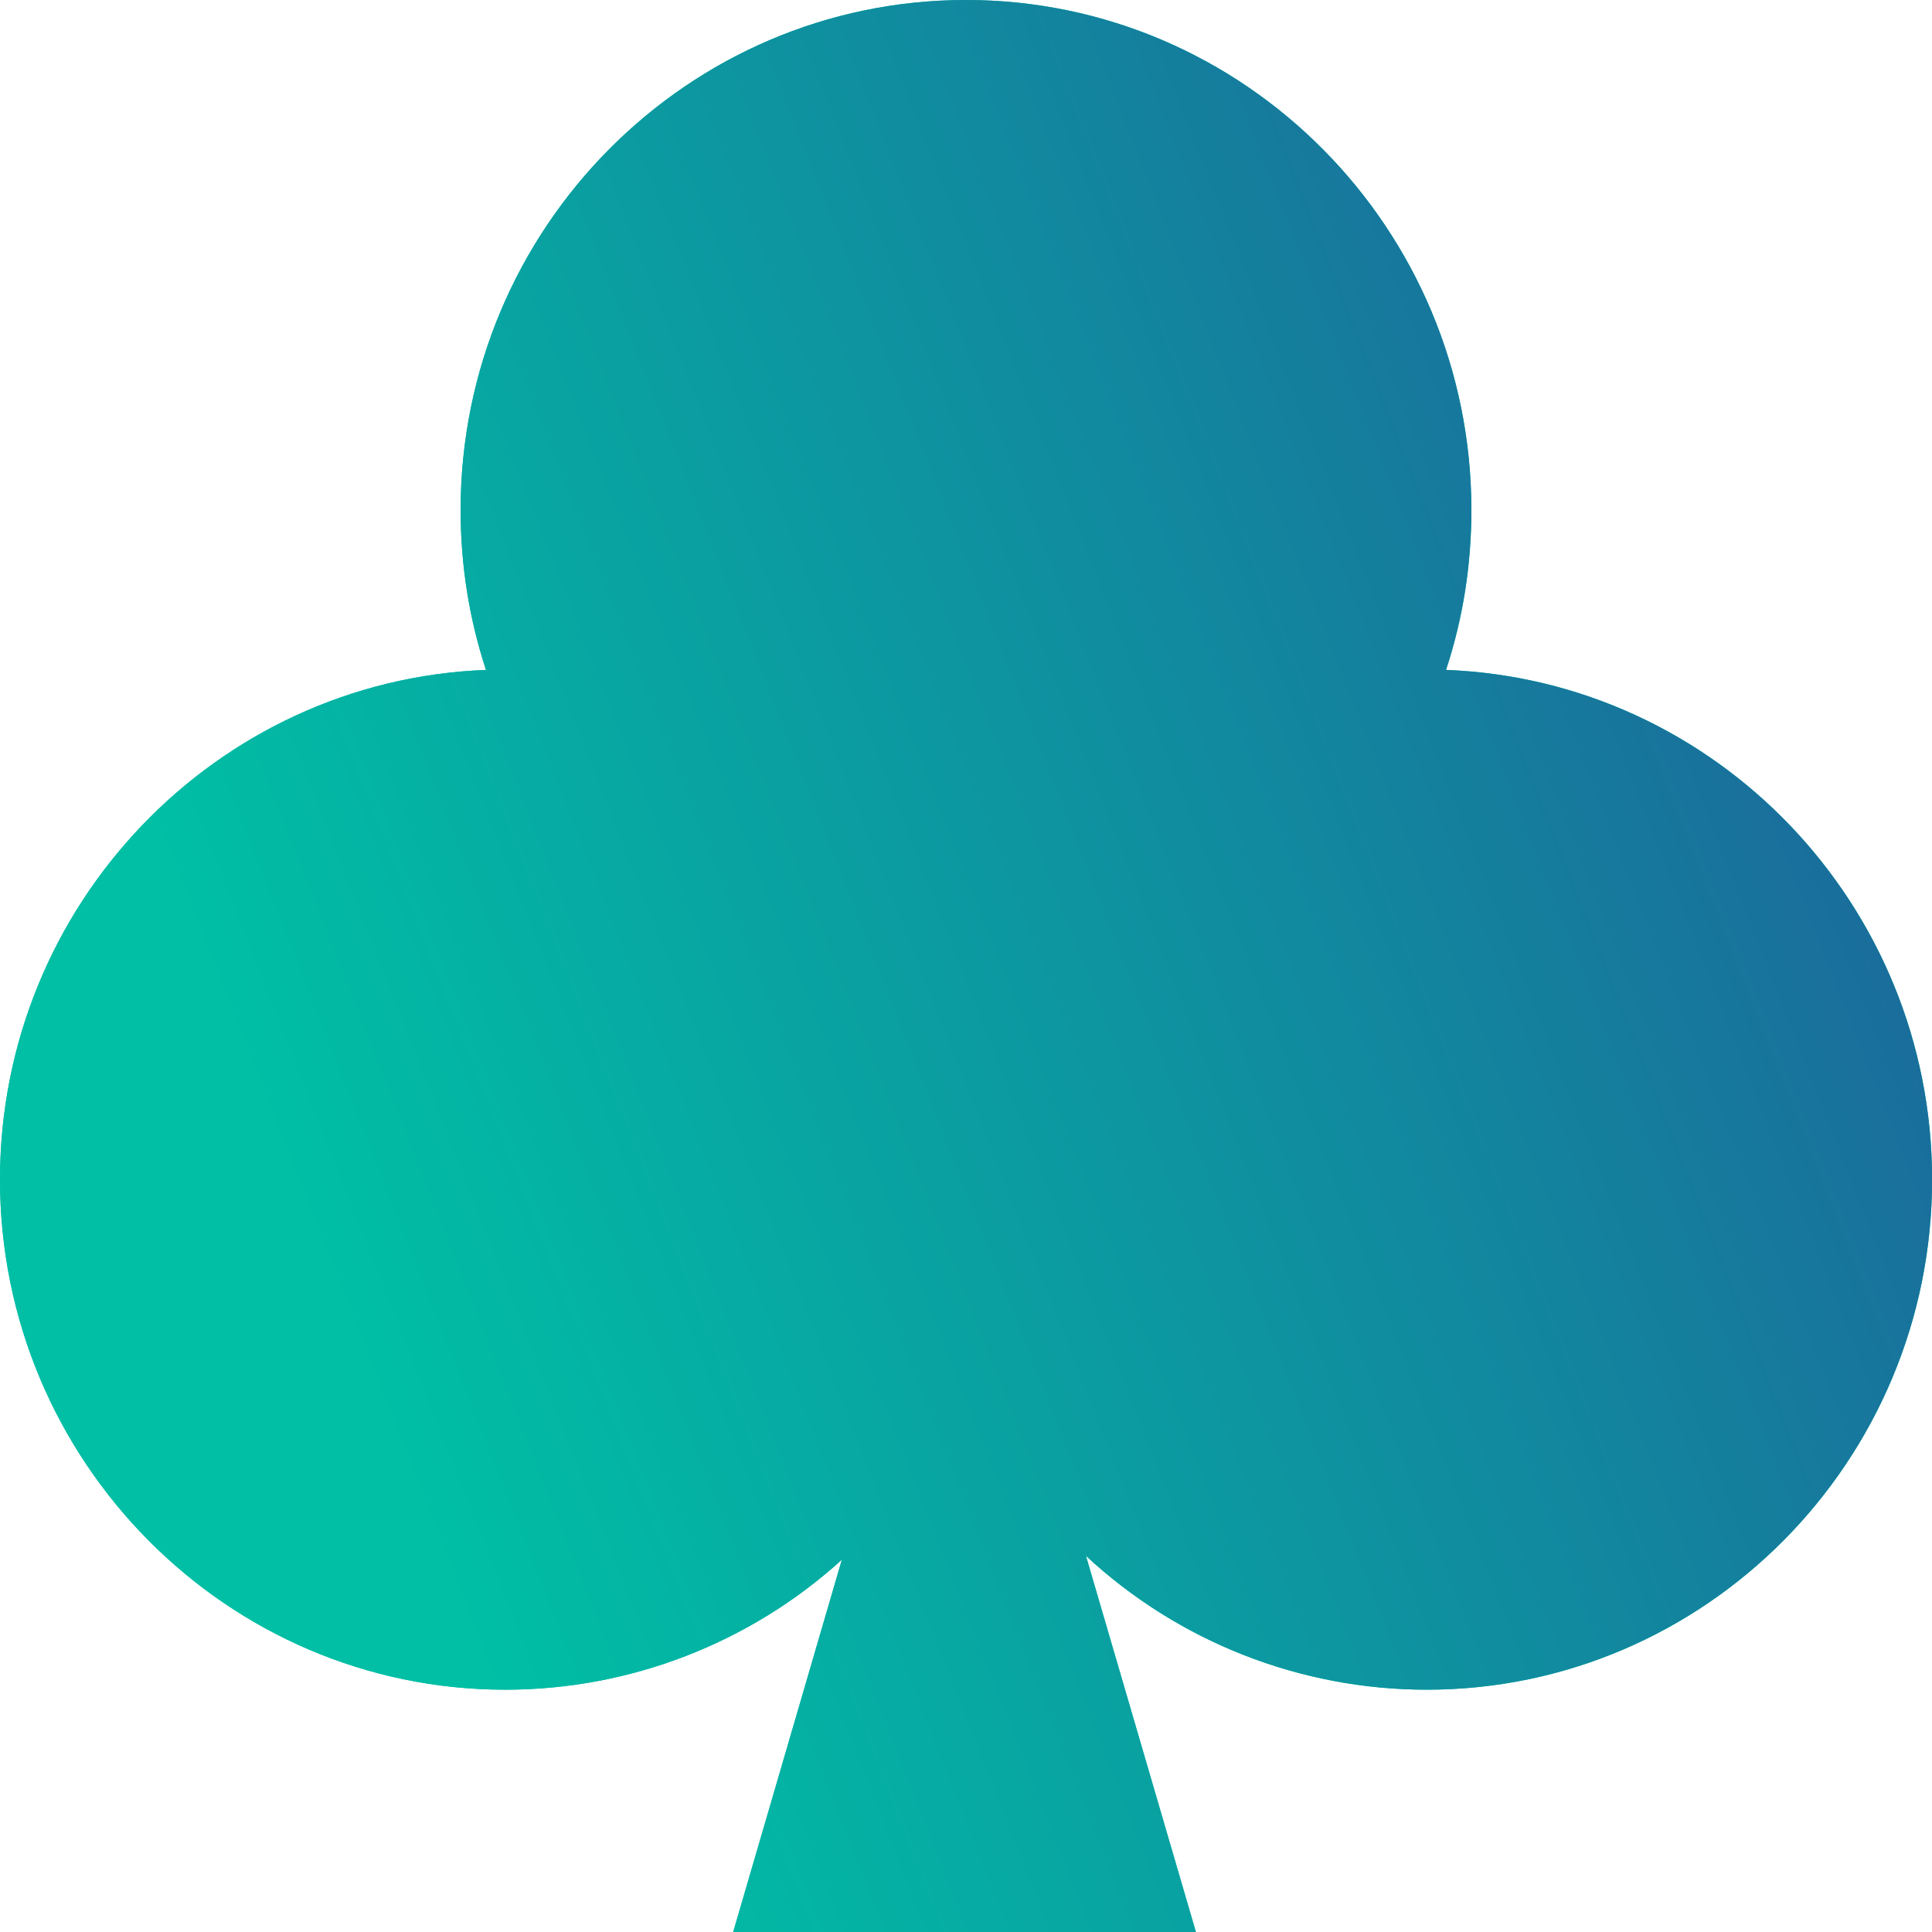
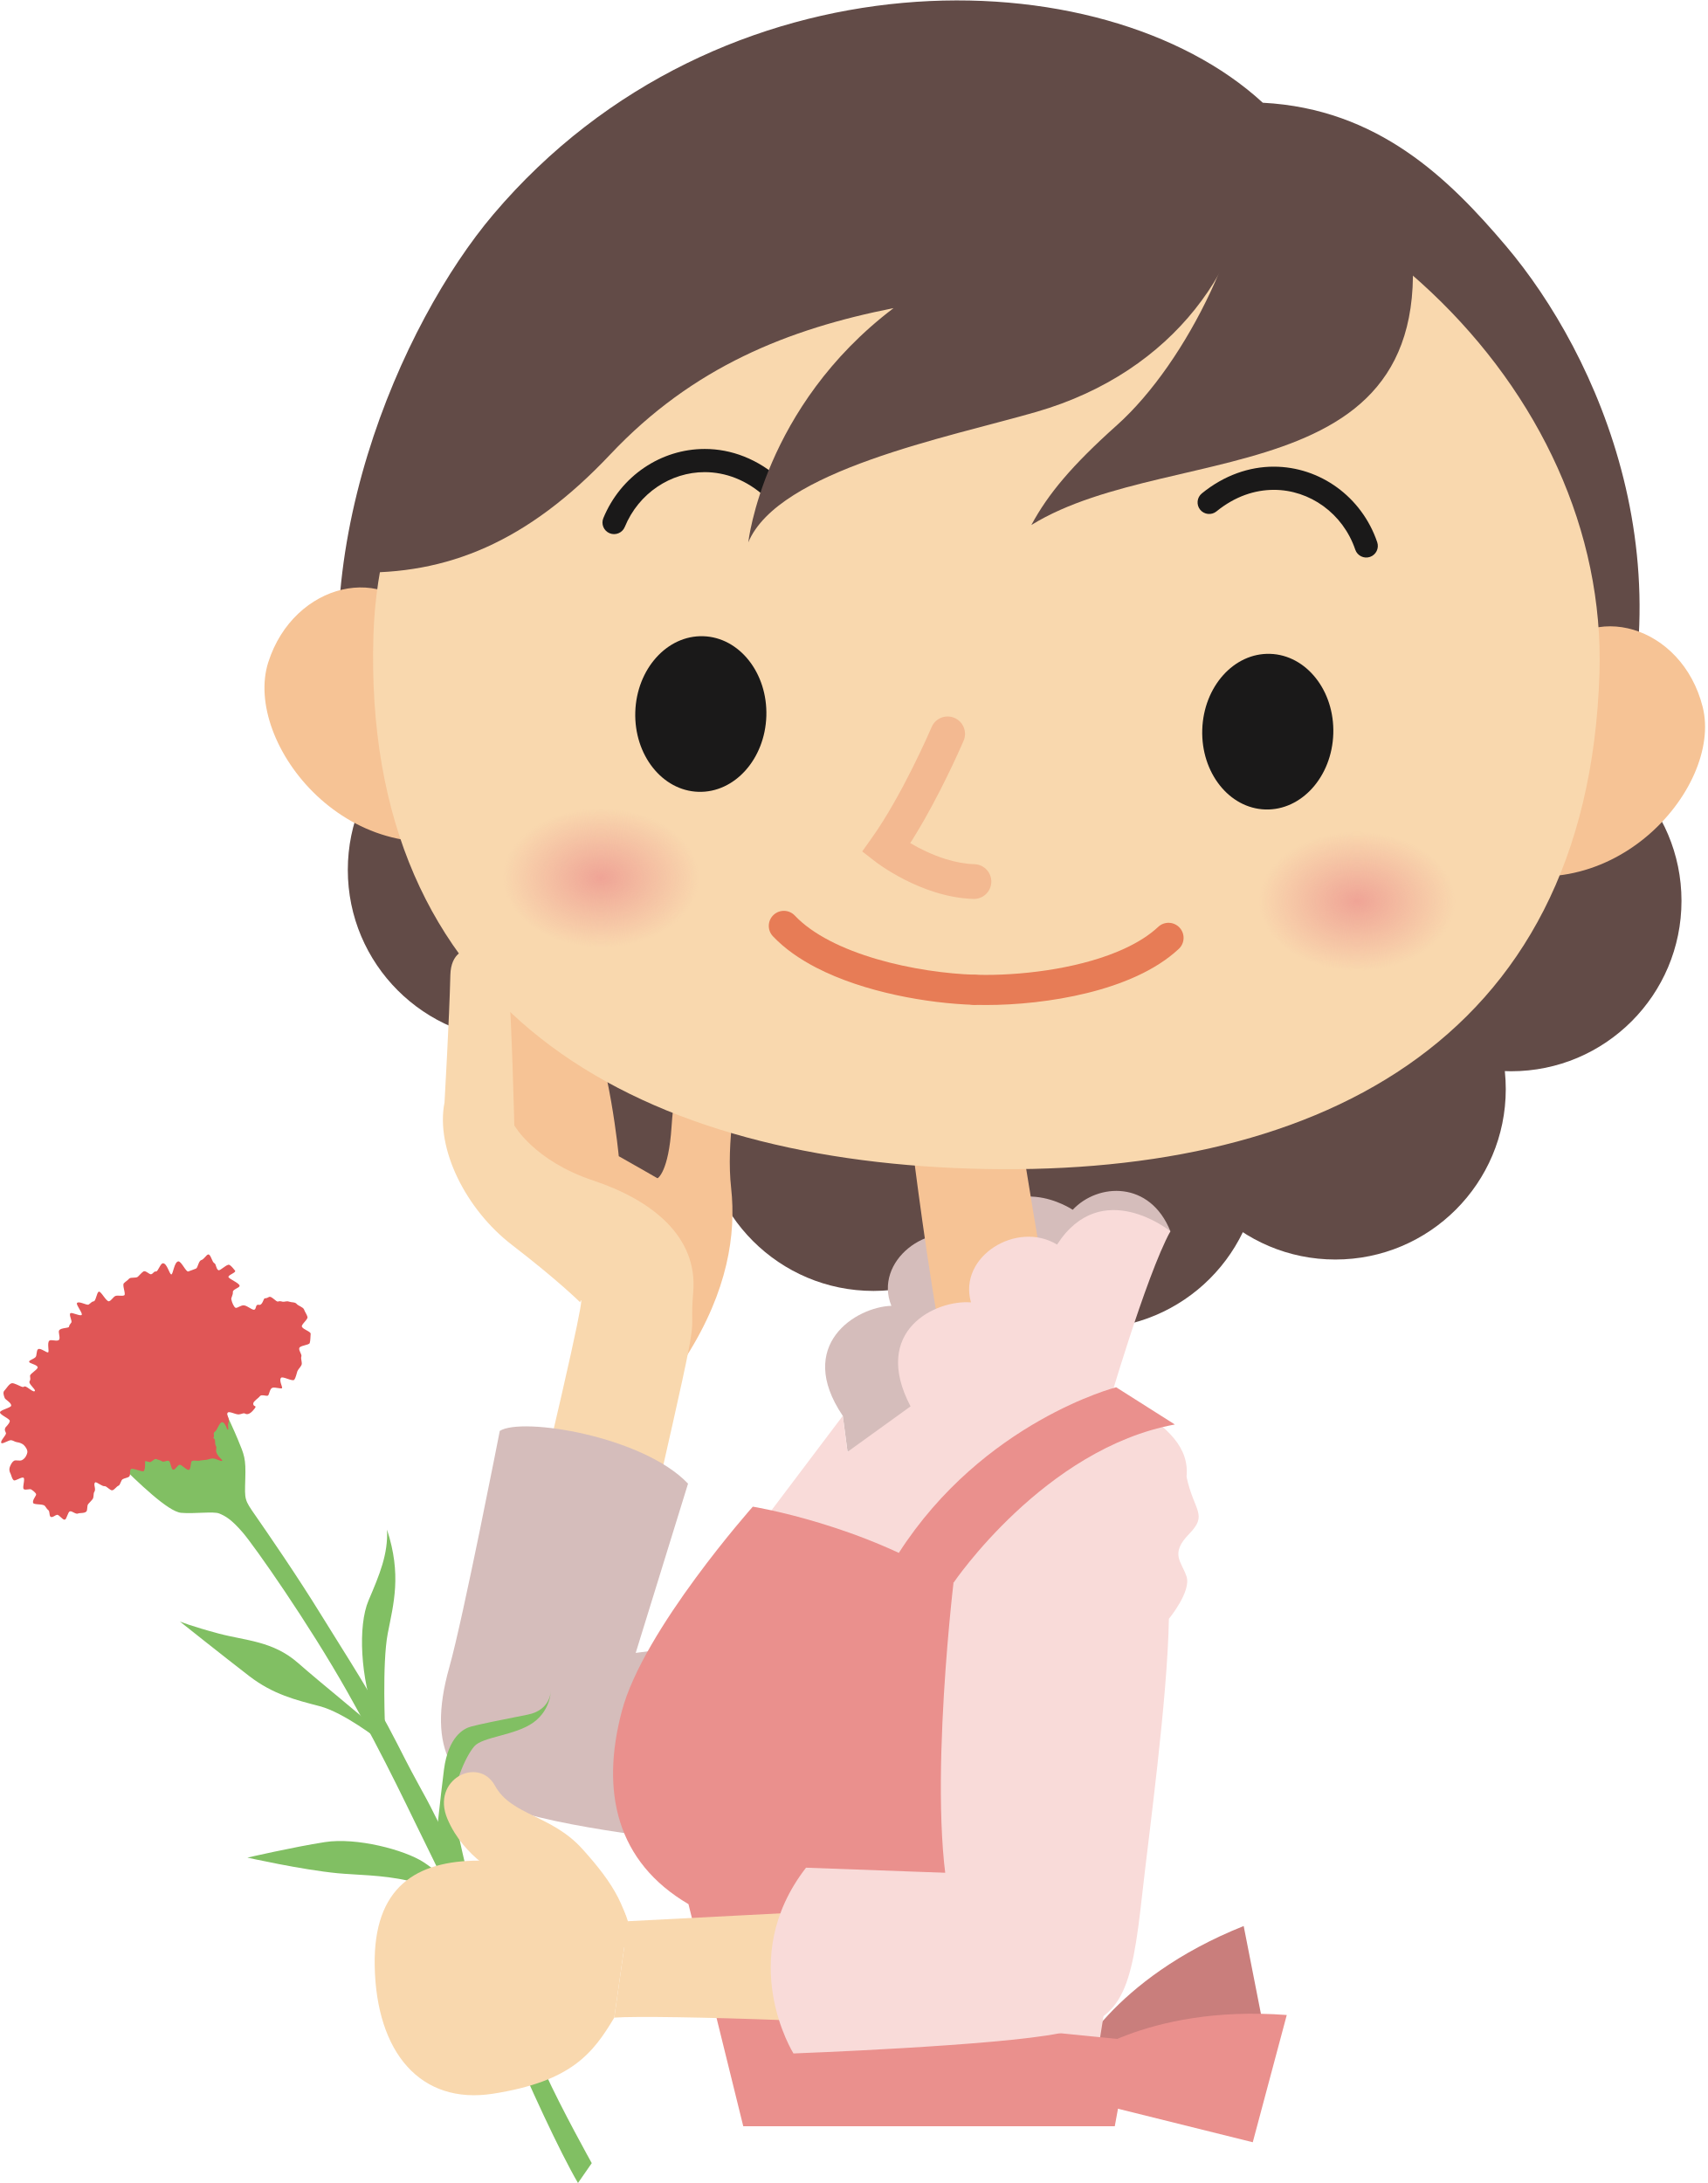
- <svg xmlns="http://www.w3.org/2000/svg" xmlns:xlink="http://www.w3.org/1999/xlink" width="24" height="24" viewBox="0 0 24 24">
+ <svg xmlns="http://www.w3.org/2000/svg" version="1.1" x="0" y="0" width="528" height="675" viewBox="0, 0, 528, 675">
  <defs>
-     <linearGradient id="b" x1="10.963%" x2="181.978%" y1="50%" y2="-17.227%">
-       <stop offset="0%" stop-color="#00BFA5" />
-       <stop offset="100%" stop-color="#3B058F" />
-       <stop offset="100%" stop-color="#3B058F" />
-     </linearGradient>
-     <path id="a" d="M40.963 31.322c.21-.637.315-1.302.315-1.986C41.278 25.843 38.462 23 35 23c-3.462 0-6.278 2.843-6.278 6.336 0 .684.106 1.349.315 1.986C25.687 31.45 23 34.24 23 37.653c0 3.494 2.816 6.337 6.278 6.337a6.22 6.22 0 0 0 4.18-1.615L32.108 47h5.748l-1.366-4.673a6.221 6.221 0 0 0 4.233 1.663c3.462 0 6.278-2.843 6.278-6.337 0-3.412-2.687-6.203-6.037-6.331z" />
+     <radialGradient id="Gradient_1" gradientUnits="userSpaceOnUse" cx="185.846" cy="271.384" r="30.395" gradientTransform="matrix(1, 0, 0, 0.709, 0, 79.011)">
+       <stop offset="0" stop-color="#EFA496" />
+       <stop offset="1" stop-color="#EFA496" stop-opacity="0" />
+     </radialGradient>
+     <radialGradient id="Gradient_2" gradientUnits="userSpaceOnUse" cx="419.634" cy="278.662" r="30.391" gradientTransform="matrix(1, 0, 0, 0.709, 0, 81.091)">
+       <stop offset="0" stop-color="#EFA496" />
+       <stop offset="1" stop-color="#EFA496" stop-opacity="0" />
+     </radialGradient>
+     <clipPath id="Clip_1">
+       <path d="M0,675 L527.211,675 L527.211,0.129 L0,0.129 z" />
+     </clipPath>
  </defs>
-   <g fill="none" fill-rule="nonzero" transform="translate(-23 -23)">
-     <use fill="#00BFA5" xlink:href="#a" />
-     <use fill="url(#b)" xlink:href="#a" />
+   <g id="Layer_1">
+     <path d="M331.787,638.072 C331.787,638.072 343.413,611.985 384.551,595.54 L392.398,635.502 L333.565,648.124 L331.787,638.072" fill="#C97E7C" id="path28474" />
+     <path d="M331.787,638.072 C331.787,638.072 353.694,619.747 397.873,623.053 L387.361,662.398 L328.966,647.883 L331.787,638.072" fill="#EA908D" id="path28476" />
+     <path d="M414.546,278.554 C414.546,249.455 438.135,225.865 467.234,225.865 C496.333,225.865 519.922,249.455 519.922,278.554 C519.922,307.652 496.333,331.242 467.234,331.242 C438.135,331.242 414.546,307.652 414.546,278.554" fill="#624B47" id="path28478" />
+     <path d="M360.214,336.766 C360.214,307.668 383.803,284.078 412.902,284.078 C442.001,284.078 465.59,307.668 465.59,336.766 C465.59,365.865 442.001,389.454 412.902,389.454 C383.803,389.454 360.214,365.865 360.214,336.766" fill="#624B47" id="path28480" />
+     <path d="M284.134,358.118 C284.134,329.019 307.724,305.43 336.822,305.43 C365.921,305.43 389.51,329.019 389.51,358.118 C389.51,387.217 365.921,410.806 336.822,410.806 C307.724,410.806 284.134,387.217 284.134,358.118" fill="#624B47" id="path28482" />
+     <path d="M217.384,346.475 C217.384,317.376 240.973,293.787 270.072,293.787 C299.171,293.787 322.76,317.376 322.76,346.475 C322.76,375.574 299.171,399.163 270.072,399.163 C240.973,399.163 217.384,375.574 217.384,346.475" fill="#624B47" id="path28484" />
+     <path d="M107.544,268.978 C107.544,239.879 131.134,216.29 160.233,216.29 C189.331,216.29 212.921,239.879 212.921,268.978 C212.921,298.077 189.331,321.666 160.233,321.666 C131.134,321.666 107.544,298.077 107.544,268.978" fill="#624B47" id="path28486" />
+     <g id="g28492">
+       <path d="M141.579,326.326 C141.579,297.227 165.169,273.638 194.267,273.638 C223.366,273.638 246.955,297.227 246.955,326.326 C246.955,355.425 223.366,379.014 194.267,379.014 C165.169,379.014 141.579,355.425 141.579,326.326" fill="#624B47" id="path28488" />
+       <path d="M109.893,240.098 C91.27,173.389 124.325,99.58 152.539,66.294 C222.607,-16.376 340.813,-13.933 390.461,31.765 C426.13,33.65 448.022,55.257 465.636,76.035 C493.923,109.403 524.765,177.005 494.494,249.188 C451.029,351.642 384.663,353.492 296.343,353.492 C260.091,353.492 138.989,344.329 109.893,240.098" fill="#624B47" id="path28490" />
+     </g>
+     <path d="M320.874,433.321 L262.06,448.915 L260.59,437.789 C245.73,415.787 264.757,404.106 275.62,403.769 C270.031,390.065 286.987,376.915 300.113,383.081 C311.434,360.392 331.688,374.073 331.688,374.073 C339.54,365.714 355.604,365.016 361.891,380.708 L320.874,433.321" fill="#D5BDBB" id="path28494" />
+     <path d="M326.341,414.691 C322.368,393.002 315.648,351.325 315.648,351.325 L282.195,355.081 C282.195,355.081 287.107,394.677 291.467,416.293 L326.341,414.691" fill="#F6C395" id="path28496" />
+     <path d="M203.316,364.345 C203.316,364.345 206.737,362.503 207.652,348.317 C208.567,334.131 211.65,325.581 218.948,322.029 C226.27,318.464 230.147,320.197 228.967,328.664 C227.811,337.13 224.487,353.133 226.076,367.404 C227.642,381.674 224.994,399.099 212.445,419.078 L177.45,383.637 L203.316,364.345" fill="#F6C395" id="path28498" />
+     <path d="M210.639,368.644 C206.906,366.308 191.323,357.505 191.323,357.505 C191.323,357.505 188.529,327.641 180.822,311.287 C173.115,294.933 157.316,286.082 144.792,293.536 L153.149,362.972 L193.201,399.58" fill="#F6C395" id="path28500" />
+     <g id="g28506">
+       <path d="M131.185,193.041 C119.784,173.657 90.894,179.928 82.951,204.772 C75.006,229.625 108.336,272.482 150.641,257.076 L131.185,193.041" fill="#F6C395" id="path28502" />
+       <path d="M479.062,203.864 C491.666,185.231 520.088,193.28 526.471,218.574 C532.859,243.879 496.923,284.576 455.682,266.57 L479.062,203.864" fill="#F6C395" id="path28504" />
+     </g>
+     <path d="M300.064,361.345 C404.742,364.6 490.956,323.906 494.565,208.141 C497.294,120.264 414.863,39.507 310.176,36.249 C205.509,32.988 118.206,108.465 115.468,196.344 C111.867,312.112 195.388,358.085 300.064,361.345" fill="#F9D8AE" id="path28508" />
+     <path d="M288.067,224.812 L288.047,224.861 C287.805,225.423 285.506,230.742 282.097,237.55 C278.696,244.351 274.152,252.665 269.59,259.066 L266.599,263.269 L270.675,266.43 C270.862,266.572 274.31,269.241 279.743,272.008 C282.461,273.39 285.678,274.798 289.261,275.907 C292.842,277.014 296.795,277.826 300.977,277.958 C303.944,278.05 306.424,275.719 306.516,272.752 C306.608,269.785 304.277,267.305 301.31,267.213 C298.324,267.122 295.295,266.523 292.438,265.637 C288.151,264.314 284.269,262.35 281.514,260.725 C280.136,259.914 279.038,259.19 278.303,258.682 C277.935,258.428 277.658,258.228 277.482,258.098 L277.294,257.958 L277.258,257.932 L277.256,257.93 L275.299,260.469 L277.264,257.936 L277.256,257.93 L275.299,260.469 L277.264,257.936 L273.969,262.183 L278.348,265.3 C280.993,261.583 283.513,257.485 285.831,253.409 C292.773,241.193 297.908,229.135 297.956,229.03 C299.12,226.299 297.851,223.142 295.12,221.977 C292.39,220.812 289.232,222.082 288.067,224.812" fill="#F3B991" id="path28510" />
+     <path d="M301.148,310.706 C302.317,310.743 303.521,310.761 304.756,310.761 C314.18,310.758 325.427,309.692 336.16,307.049 C341.526,305.724 346.764,304.003 351.586,301.778 C356.406,299.55 360.823,296.82 364.49,293.398 C366.369,291.642 366.469,288.695 364.713,286.816 C362.957,284.937 360.01,284.837 358.131,286.593 C355.409,289.141 351.83,291.409 347.683,293.321 C341.465,296.196 333.997,298.26 326.455,299.567 C318.913,300.88 311.292,301.448 304.756,301.447 C303.614,301.447 302.506,301.43 301.438,301.397 C298.867,301.317 296.718,303.336 296.638,305.907 C296.558,308.478 298.578,310.627 301.148,310.707" fill="#E77C56" id="path28512" />
+     <path d="M196.432,220.142 C196.858,206.864 206.266,196.373 217.448,196.724 C228.642,197.068 237.365,208.124 236.958,221.407 C236.54,234.692 227.141,245.185 215.948,244.837 C204.772,244.497 196.023,233.43 196.432,220.142" fill="#1A1919" id="path28514" />
+     <path d="M301.439,301.397 C292.741,301.129 281.511,299.612 271.117,296.566 C265.919,295.047 260.928,293.147 256.566,290.881 C252.201,288.618 248.481,285.986 245.755,283.097 C243.987,281.229 241.04,281.147 239.171,282.914 C237.303,284.682 237.221,287.629 238.988,289.498 C242.663,293.377 247.234,296.526 252.274,299.147 C259.839,303.07 268.494,305.811 277.042,307.67 C285.591,309.524 294.022,310.481 301.147,310.706 C303.718,310.787 305.867,308.769 305.948,306.198 C306.028,303.627 304.01,301.478 301.439,301.397" fill="#E77C56" id="path28516" />
+     <path d="M186.546,292.93 C186.088,292.93 185.631,292.923 185.168,292.908 C168.389,292.387 155.096,282.334 155.458,270.441 C155.827,258.882 168.989,249.838 185.155,249.838 C185.604,249.838 186.053,249.845 186.507,249.859 C203.305,250.38 216.604,260.449 216.234,272.331 C215.881,283.897 202.717,292.93 186.546,292.93 z" fill="url(#Gradient_1)" id="path28518" />
+     <path d="M241.633,148.519 C234.463,141.89 226.018,138.809 217.895,138.821 C204.432,138.824 191.939,147.117 186.554,160.212 C185.802,162.043 186.676,164.137 188.506,164.889 C190.337,165.641 192.43,164.768 193.183,162.937 C197.479,152.484 207.399,145.984 217.895,145.987 C224.235,145.999 230.816,148.308 236.774,153.787 C238.229,155.129 240.496,155.037 241.838,153.582 C243.18,152.127 243.088,149.86 241.633,148.519" fill="#1A1919" id="path28520" />
+     <path d="M412.259,226.863 C412.676,213.582 403.924,202.525 392.732,202.176 C381.54,201.827 372.16,212.316 371.743,225.602 C371.326,238.882 380.048,249.947 391.24,250.295 C402.432,250.644 411.851,240.147 412.259,226.863" fill="#1A1919" id="path28522" />
+     <path d="M420.336,300.209 C419.886,300.209 419.432,300.202 418.978,300.188 C402.188,299.669 388.878,289.607 389.251,277.716 C389.62,266.153 402.781,257.115 418.961,257.115 C419.413,257.115 419.87,257.122 420.326,257.137 C437.096,257.659 450.396,267.723 450.017,279.604 C449.664,291.176 436.51,300.21 420.336,300.209 z" fill="url(#Gradient_2)" id="path28524" />
+     <path d="M376.138,158.125 C381.9,153.448 388.02,151.472 393.872,151.464 C404.964,151.459 415.239,158.728 419.056,169.962 C419.693,171.836 421.728,172.839 423.602,172.202 C425.476,171.566 426.479,169.53 425.842,167.657 C421.06,153.582 408.116,144.302 393.872,144.297 C386.372,144.288 378.551,146.91 371.615,152.567 C370.08,153.816 369.848,156.073 371.097,157.608 C372.346,159.143 374.603,159.374 376.138,158.125" fill="#1A1919" id="path28526" />
+     <path d="M214.348,399.472 C212.926,416.669 217.623,398.121 203.606,459.597 L169.358,449.794 C182.677,393.111 179.353,402.652 179.353,402.652 C179.353,402.652 172.682,396.004 158.375,384.997 C144.021,373.99 134.627,355.157 137.445,340.898 C137.445,340.898 138.938,314.936 139.251,301.472 C139.589,288.009 156.232,293.212 157.243,304.434 C158.254,315.646 159.025,347.955 159.025,347.955 C159.025,347.955 165.119,358.938 183.447,365.032 C201.752,371.125 215.769,382.445 214.348,399.472" fill="#F9D8AE" id="path28528" />
+     <path d="M234.478,506.1 L196.563,511.091 L212.745,458.754 C198.872,444.11 161.348,438.047 154.532,442.454 C154.532,442.454 143.22,500.352 138.934,515.51 C131.613,541.404 140.324,553.227 158.798,559.645 C177.27,566.064 222.835,570.522 222.835,570.522 L234.478,506.1" fill="#D5BDBB" id="path28530" />
+     <path d="M260.59,437.789 L219.574,492.148 L259.771,657.453 L335.735,657.453 C335.735,657.453 364.406,480.109 366.877,456.622 C368.755,438.767 340.166,430.575 306.905,412.27 L281.544,434.862 L262.06,448.915 L260.59,437.789" fill="#F9DBD9" id="path28532" />
+     <path d="M341.972,437.054 C341.972,437.054 354.328,394.448 361.891,380.708 C361.891,380.708 340.6,363.523 326.848,384.838 C314.492,377.275 296.164,388.463 300.234,402.708 C289.396,401.842 269.212,411.355 281.544,434.862 L302.81,444.616 L341.972,437.054" fill="#F9DBD9" id="path28534" />
+     <path d="M344.694,657.453 L229.821,657.453 L212.879,588.775 C190.721,575.758 185.614,554.141 192.287,529.057 C198.91,503.961 232.773,465.871 232.773,465.871 C232.773,465.871 266.883,471.366 294.825,489.412 C294.825,489.412 285.299,569.444 295.989,595.359 C305.186,617.656 314.787,627.389 314.787,627.389 L349.545,630.869 L344.694,657.453" fill="#EA908D" id="path28536" />
+     <path d="M194.146,594.055 L305.436,588.317 C305.436,588.317 310.373,610.945 301.317,628.43 C278.702,625.347 203.136,622.924 189.938,623.864 L194.146,594.055" fill="#F9D8AE" id="path28538" />
+     <path d="M36.412,452.23 C42.724,458.365 51.947,467.415 56.021,467.778 C60.116,468.135 66.035,467.255 67.807,467.992 C69.58,468.728 71.465,469.682 75.082,473.896 C78.7,478.109 95.39,501.865 107.381,523.105 C119.407,544.31 126.521,560.026 134.839,576.794 C143.072,593.589 150.553,613.587 156.938,628.886 C163.296,644.171 173.104,665.424 178.717,675 L182.971,668.861 C182.971,668.861 173.505,651.875 168.525,640.858 C163.545,629.841 152.01,604.752 148.907,593.034 C145.825,581.309 139.213,570.893 134.731,561.839 C130.248,552.785 130.503,554.34 122.823,539.169 C115.107,524.033 107.277,512.292 99.526,499.699 C91.769,487.085 82.591,473.832 79.068,468.737 C75.517,463.63 75.659,463.861 75.84,457.358 C76.043,450.849 75.572,450.005 73.494,444.967 C71.415,439.928 65.541,427.74 65.541,427.74 L36.412,452.23" fill="#81BF63" id="path28540" />
+     <path d="M117.243,535.454 C111.204,529.971 99.845,520.942 92.115,514.168 C84.355,507.38 76.007,507.337 67.597,505.103 C59.181,502.847 55.615,501.382 55.615,501.382 C55.615,501.382 69.493,512.432 77.007,518.214 C84.521,523.998 91.475,525.626 98.876,527.577 C106.319,529.514 117.153,537.968 117.153,537.968 L117.243,535.454" fill="#81BF63" id="path28542" />
+     <path d="M116.149,531.282 C111.479,518.971 110.596,502.785 113.954,494.876 C117.318,486.988 120.049,480.542 119.667,472.97 C124.242,486.969 121.686,495.825 119.888,505.111 C118.109,514.393 119.102,535.288 119.102,535.288 L116.149,531.282" fill="#81BF63" id="path28544" />
+     <path d="M144.985,594.557 C139.808,583.647 136.849,579.621 130.957,575.795 C125.039,571.955 110.197,568.066 100.427,569.595 C90.659,571.123 76.505,574.388 76.505,574.388 C76.505,574.388 93.213,578.131 104.35,579.214 C115.507,580.293 137.394,579.082 144.985,594.557" fill="#81BF63" id="path28546" />
+     <g clip-path="url(#Clip_1)" id="g28552">
+       <path d="M147.763,595.048 C146.028,584.47 141.696,568.738 140.537,560.742 C139.391,552.718 144.055,543.021 146.616,540.011 C149.191,536.975 159.298,536.676 164.952,532.587 C170.585,528.504 170.352,522.223 170.352,522.223 C170.352,522.223 170.721,528.715 163.142,530.181 C155.592,531.662 147.796,533.242 145.602,533.881 C143.408,534.451 138.625,536.979 137.281,547.137 C135.986,557.304 134.788,569.327 134.788,569.327 L147.763,595.048" fill="#81BF63" id="path28548" />
+       <path d="M29.516,458.319 C30.156,458.373 31.605,459.624 32.337,459.535 C32.984,459.471 34.074,460.972 34.758,460.805 C35.437,460.617 35.991,459.661 36.621,459.395 C37.244,459.178 37.35,457.671 37.967,457.363 C38.579,457.034 39.323,456.986 39.88,456.629 C40.486,456.208 39.972,454.712 40.474,454.255 C41.012,453.766 44.179,455.356 44.495,454.82 C45.035,453.892 44.799,452.4 44.864,451.943 C45.012,450.721 43.021,451.642 44.666,451.751 C45.423,451.814 45.753,451.987 46.245,452.087 C46.798,452.236 47.791,450.844 48.376,451.169 C48.795,451.406 49.469,451.427 50.08,451.835 C50.685,452.221 51.47,451.493 52.16,451.715 C52.816,451.97 52.86,454.398 53.568,454.453 C54.248,454.494 54.803,453.101 55.509,452.926 C56.172,452.766 57.794,454.792 58.455,454.471 C59.129,454.123 58.816,451.941 59.418,451.729 C60.118,451.465 60.974,451.774 61.581,451.653 C62.294,451.5 62.996,451.465 63.623,451.408 C64.388,451.353 65.049,450.963 65.696,450.968 C66.906,450.936 68.304,452.02 68.679,451.673 C68.996,451.436 67.489,450.662 66.906,449.094 C66.636,448.373 67.089,447.61 66.785,447.152 C66.332,446.511 66.69,445.225 66.265,444.897 C65.622,444.384 66.107,444.83 66.162,444.123 C66.204,443.373 65.791,443.156 66.56,442.594 C67.245,442.059 67.898,439.575 68.784,439.76 C69.828,440.009 70.126,442.218 70.491,442.059 C70.778,441.946 70.277,440.928 70.674,439.768 C71.035,438.712 70.098,437.623 70.297,437.008 C70.586,436.019 72.707,437.43 73.856,437.347 C74.845,437.27 75.181,436.796 75.807,437.108 C76.35,437.445 77.195,437.274 78.139,436.242 C80.071,434.096 78.218,435.389 78.316,433.931 C78.342,433.278 79.911,432.327 80.346,431.732 C80.825,431.052 82.389,431.785 82.839,431.529 C83.254,431.308 83.374,429.406 84.206,429.122 C85.102,428.82 86.978,429.593 87.222,429.195 C87.389,428.844 86.15,426.721 86.937,425.992 C87.501,425.516 90.43,427.226 90.963,426.647 C91.483,426.023 91.711,424.617 91.952,423.989 C92.293,423.238 92.908,422.77 93.22,422.073 C93.553,421.372 92.915,420.212 93.18,419.438 C93.409,418.769 92.372,417.733 92.521,416.882 C92.683,416.001 95.527,415.966 95.771,415.269 C96.023,414.454 95.963,413.229 96.055,412.417 C96.083,411.695 93.737,411.114 93.344,410.224 C93.066,409.551 95.292,407.981 95.072,407.199 C94.878,406.43 94.26,405.633 94.011,404.905 C93.726,404.141 92.183,403.771 91.723,403.179 C91.234,402.571 90.187,402.759 89.386,402.48 C88.627,402.188 87.952,402.604 87.411,402.497 C86.616,402.308 86.539,402.286 85.945,402.448 C85.394,402.597 83.93,400.637 83.199,401.026 C82.209,401.541 82.232,401.396 81.856,401.445 C81.459,401.499 81.166,403.731 80.045,403.46 C78.93,403.209 79.327,404.628 78.688,404.943 C78.043,405.236 76.529,403.705 75.398,403.62 C74.454,403.547 73.307,404.595 72.825,404.377 C72.364,404.153 71.729,402.854 71.527,401.766 C71.412,401.25 72.089,400.393 72.001,399.523 C71.92,398.673 74.015,398.227 74.081,397.631 C74.224,396.758 70.503,395.386 70.639,394.79 C70.8,394.049 73.244,393.472 72.624,392.813 C72.263,392.465 71.752,391.566 70.919,391.111 C70.176,390.722 68.094,393.052 67.516,392.749 C66.76,392.317 66.851,390.839 66.292,390.598 C65.569,390.272 65.191,387.88 64.433,387.885 C63.835,387.888 63.105,389.382 62.259,389.624 C61.329,389.89 61.218,392.043 60.574,392.268 C59.706,392.584 58.935,392.917 58.2,393.146 C57.508,393.362 56.073,389.942 55.133,390.028 C53.865,390.17 53.526,394.029 52.983,394.06 C52.391,394.084 51.654,390.538 50.366,390.617 C49.538,390.691 48.877,393.223 48.232,393.148 C47.517,393.071 47.482,393.773 46.749,394.002 C46.176,394.158 44.995,392.662 44.303,393.177 C43.683,393.623 43.205,394.233 42.653,394.75 C42.115,395.309 40.421,394.826 39.924,395.372 C39.433,395.939 38.8,396.274 38.297,396.8 C37.722,397.393 39.01,400.192 38.42,400.514 C37.766,400.857 36.564,400.472 35.782,400.693 C35.041,400.901 34.453,402.19 33.699,402.356 C32.861,402.548 31.277,399.244 30.586,399.39 C29.881,399.564 29.71,402.265 28.964,402.383 C28.26,402.487 28.105,402.95 27.388,403.381 C26.867,403.705 24.338,402.168 23.809,402.909 C23.424,403.443 25.674,406.08 25.254,406.58 C24.814,407.085 22.172,405.63 21.74,406.087 C21.263,406.627 22.423,408.499 22.038,408.964 C21.54,409.58 21.432,409.751 21.332,410.244 C21.247,410.707 18.957,410.524 18.322,411.298 C17.868,411.831 18.784,413.732 18.223,414.298 C17.649,414.893 15.781,414.07 15.243,414.561 C14.5,415.206 15.282,417.933 14.888,418.148 C14.432,418.382 12.49,416.662 11.758,417.19 C11.201,417.618 11.448,419.152 10.98,419.643 C10.328,420.284 9.045,420.524 9,421.044 C8.975,421.628 11.376,421.869 11.644,422.729 C11.853,423.4 9.263,424.691 9.29,425.443 C9.304,426.152 9.556,426.443 9.132,427.15 C8.723,427.83 10.99,429.563 10.794,430.04 C10.472,430.853 8.374,428.63 7.678,428.686 C7.26,428.678 7.413,429.092 6.537,428.72 C5.765,428.384 4.423,427.699 3.797,427.687 C2.894,427.669 1.828,429.567 1.362,429.989 C0.809,430.507 1.172,431.522 1.449,432.264 C1.641,432.803 3.48,433.68 3.469,434.604 C3.476,435.292 0.065,435.943 0.001,436.699 C-0.071,437.504 3.133,438.692 3.028,439.393 C2.878,440.384 1.701,441.188 1.595,441.589 C1.36,442.307 1.581,442.354 1.831,443.081 C2.055,443.725 0.013,445.445 0.395,446.154 C0.677,446.687 2.763,445.185 3.497,445.324 C4.101,445.412 4.661,445.882 5.279,445.942 C6.036,446.006 6.925,446.419 7.342,446.796 C8.003,447.441 8.623,448.467 8.435,449.195 C8.335,449.685 7.944,450.867 6.82,451.471 C6.047,451.873 4.883,451.315 4.313,451.701 C3.552,452.214 3.293,453.009 3.025,453.622 C2.825,454.237 2.826,454.904 3.303,455.769 C3.551,456.267 3.651,457.18 4.225,457.692 C4.697,458.096 6.695,456.53 7.284,456.944 C7.84,457.323 6.799,460.112 7.369,460.463 C7.952,460.856 9.146,460.254 9.682,460.57 C10.513,461.093 11.016,461.673 11.137,461.913 C11.412,462.426 10.021,463.573 10.215,464.64 C10.34,465.408 13.269,464.908 13.866,465.642 C14.328,466.166 14.426,466.55 14.94,466.942 C15.487,467.37 15.131,468.885 15.761,469.058 C16.39,469.229 16.902,468.586 17.58,468.398 C18.265,468.23 19.301,470.002 20.005,469.898 C20.682,469.778 20.935,467.489 21.641,467.315 C22.277,467.14 23.456,468.338 24.13,467.99 C24.587,467.754 26.133,467.986 26.7,467.372 C27.133,466.914 26.817,465.608 27.287,465.047 C27.721,464.52 28.266,464.05 28.666,463.488 C29.074,462.878 28.81,461.809 29.16,461.309 C29.839,460.314 28.638,458.823 29.516,458.319" fill="#E05656" id="path28550" />
+     </g>
+     <path d="M155.236,579.998 C155.236,579.998 143.529,574.669 138.345,562.42 C133.153,550.184 147.983,542.861 153.052,552.157 C158.122,561.399 170.545,561.139 180.078,571.724 C189.612,582.307 194.982,590.679 195.138,603.419 L155.236,579.998" fill="#F9D8AE" id="path28554" />
+     <g id="g28560">
+       <path d="M194.146,594.055 C189.062,576.829 167.652,575.316 148.162,575.316 C128.673,575.316 115.458,583.487 115.857,607.727 C116.302,634.676 130.04,650.901 152.46,647.388 C176.785,643.576 183.352,634.859 189.938,623.864 L194.146,594.055" fill="#F9D8AE" id="path28556" />
+       <path d="M387.383,48.937 C385.944,81.308 363.44,114.913 320.481,127.348 C293.145,135.261 240.725,145.39 231.373,167.691 C231.373,167.691 236.03,125.777 276.291,95.274 C243.792,101.716 214.297,113.359 188.684,140.525 C163.07,167.691 138.233,177.781 109.515,177.005 C109.515,177.005 184.803,-55.846 387.383,48.937" fill="#624B47" id="path28558" />
+     </g>
+     <path d="M386.332,42.287 C387.218,70.508 367.148,111.972 345.346,131.479 C331.389,143.967 324.043,152.782 318.901,162.332 C363.741,134.637 455.677,155.432 433.497,57.285 L386.332,42.287" fill="#624B47" id="path28562" />
+     <path d="M245.344,634.944 C245.344,634.944 227.188,605.951 249.225,577.507 L296.308,579.225 L303.702,497.313 C332.371,430.12 366.877,456.622 366.877,456.622 C369.189,467.412 373.619,468.219 367.647,474.348 C361.674,480.478 365.335,482.826 366.877,487.451 C368.418,492.075 361.432,500.541 361.432,500.541 L361.426,500.54 C361.017,525.201 355.089,568.406 353.231,585.269 C349.812,616.315 347.188,624.749 327.701,628.682 C308.214,632.615 245.344,634.944 245.344,634.944" fill="#F9DBD9" id="path28564" />
+     <path d="M294.825,489.412 C294.825,489.412 322.93,447.867 363.273,440.462 L345.114,428.951 C345.114,428.951 304.064,439.511 277.906,480.179 L282.018,488.83 L294.825,489.412" fill="#EA908D" id="path28566" />
  </g>
</svg>
